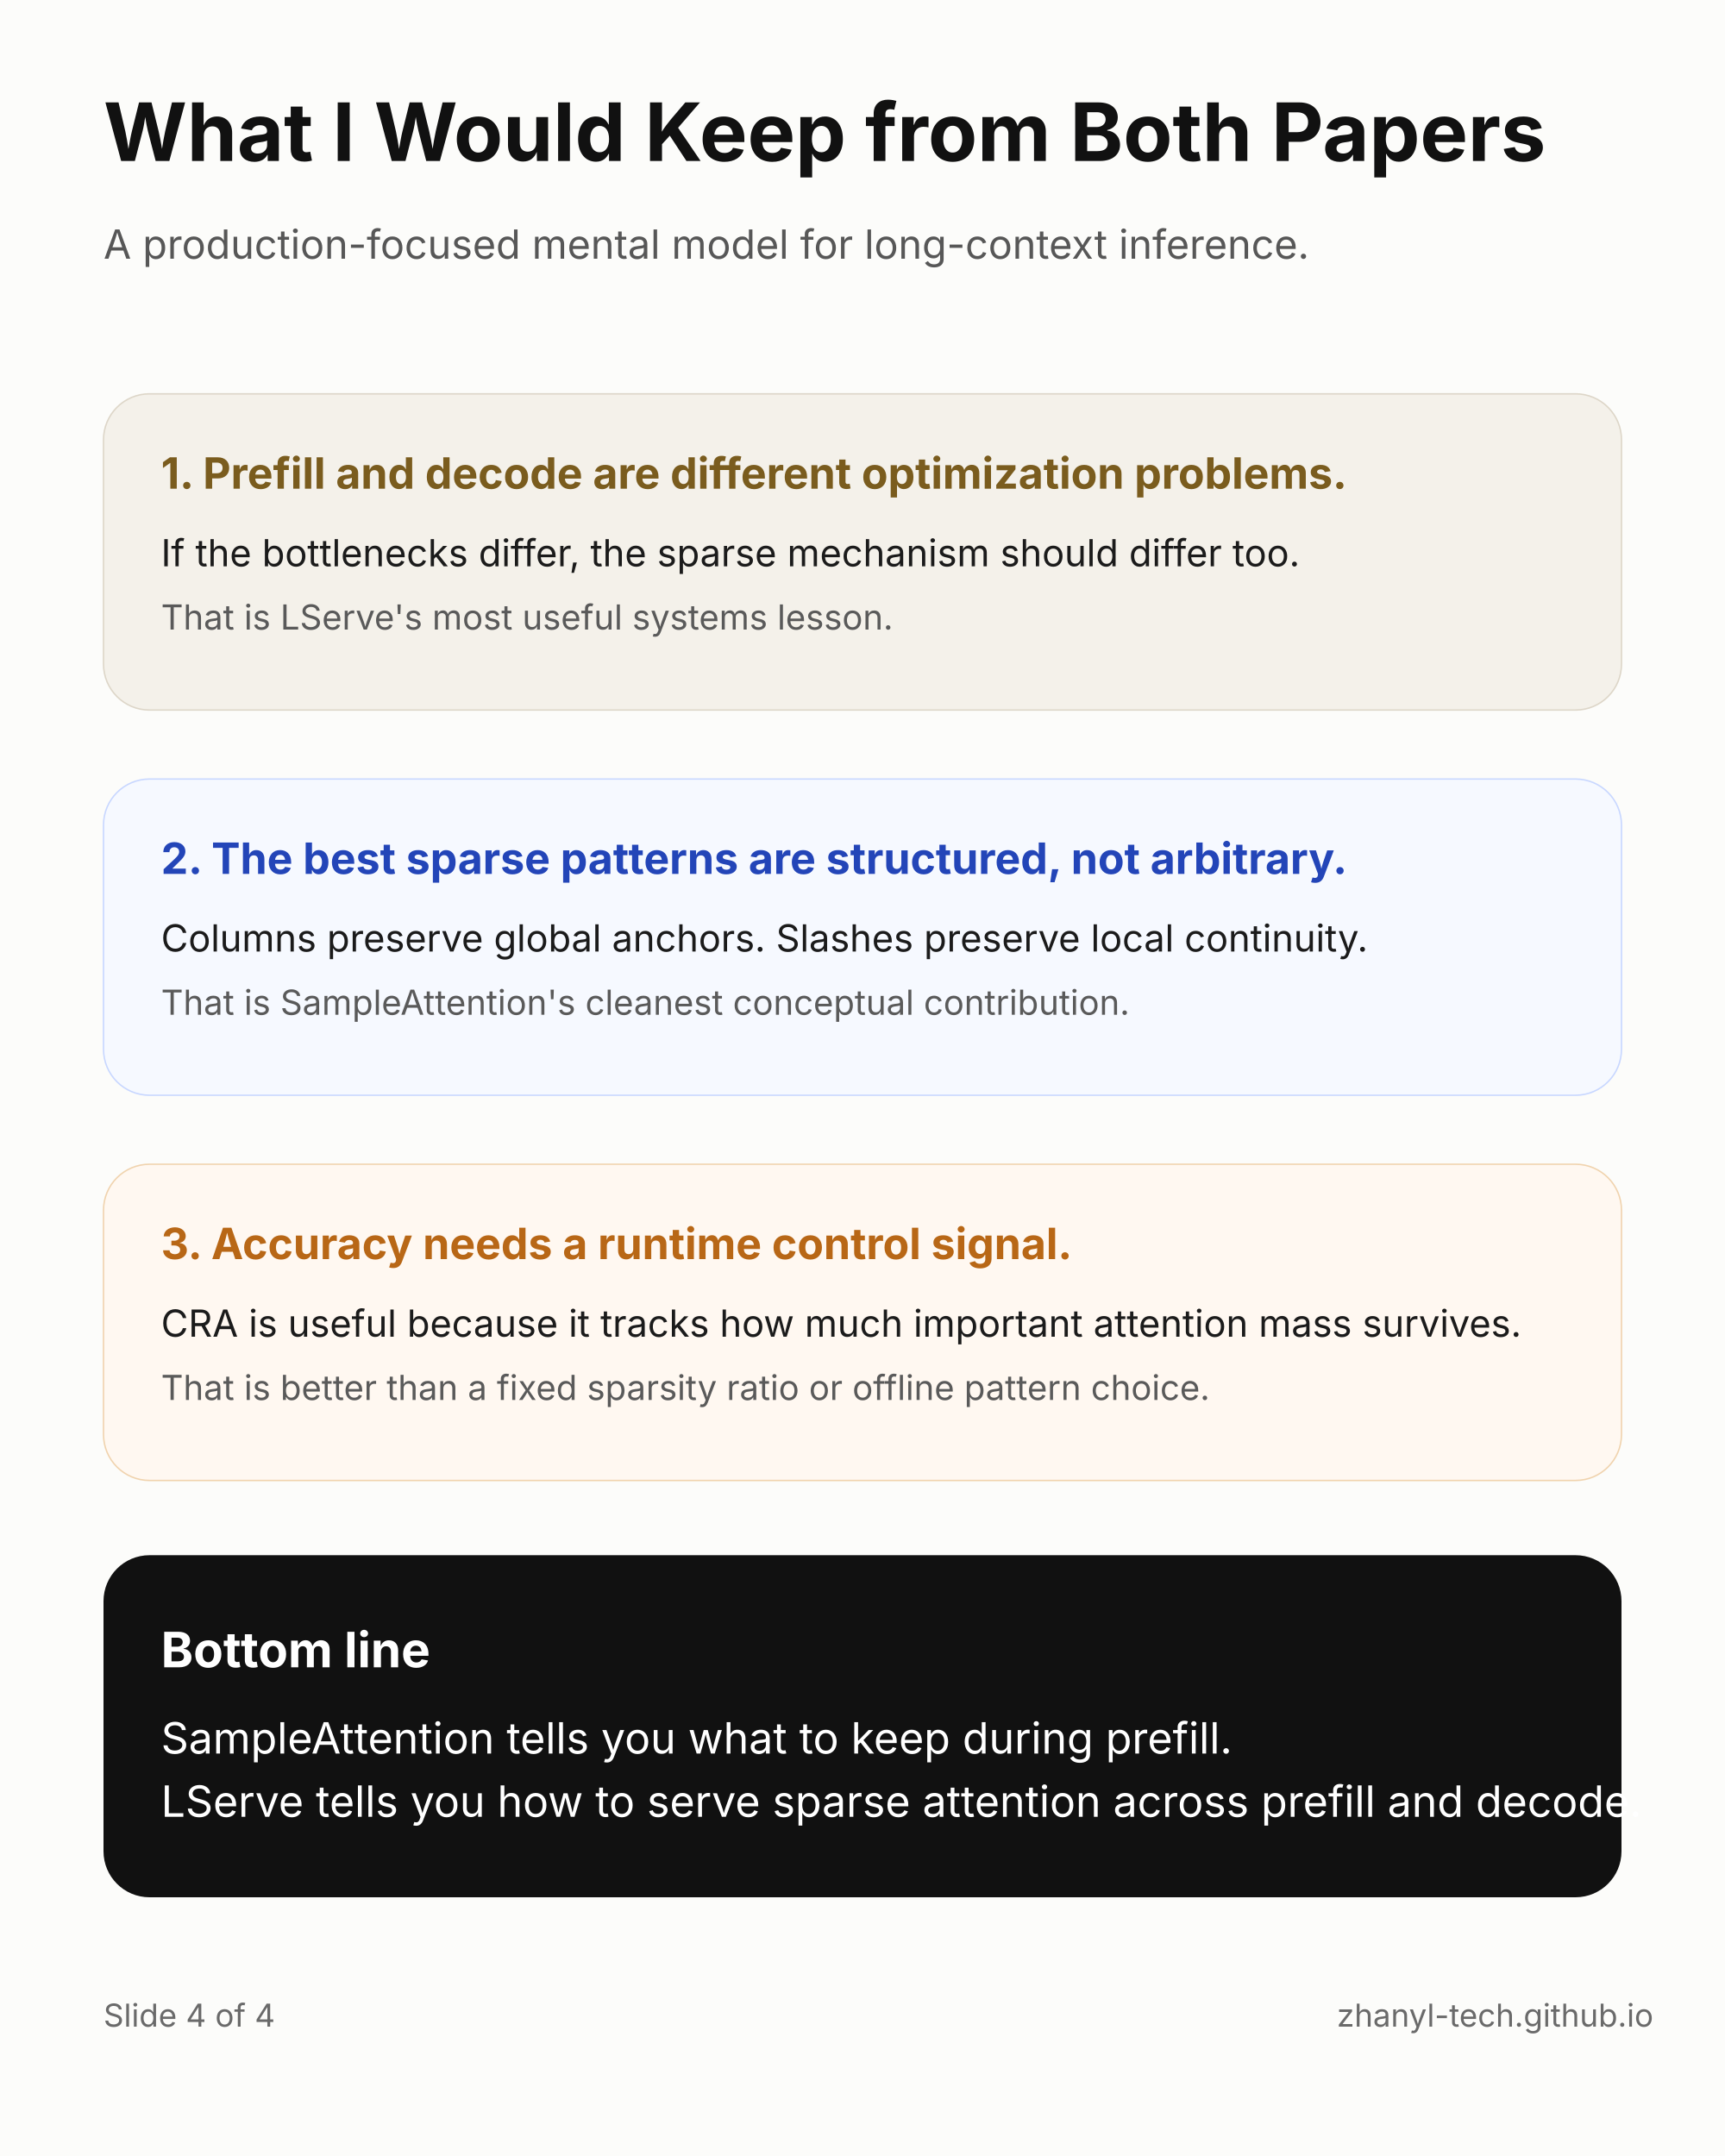
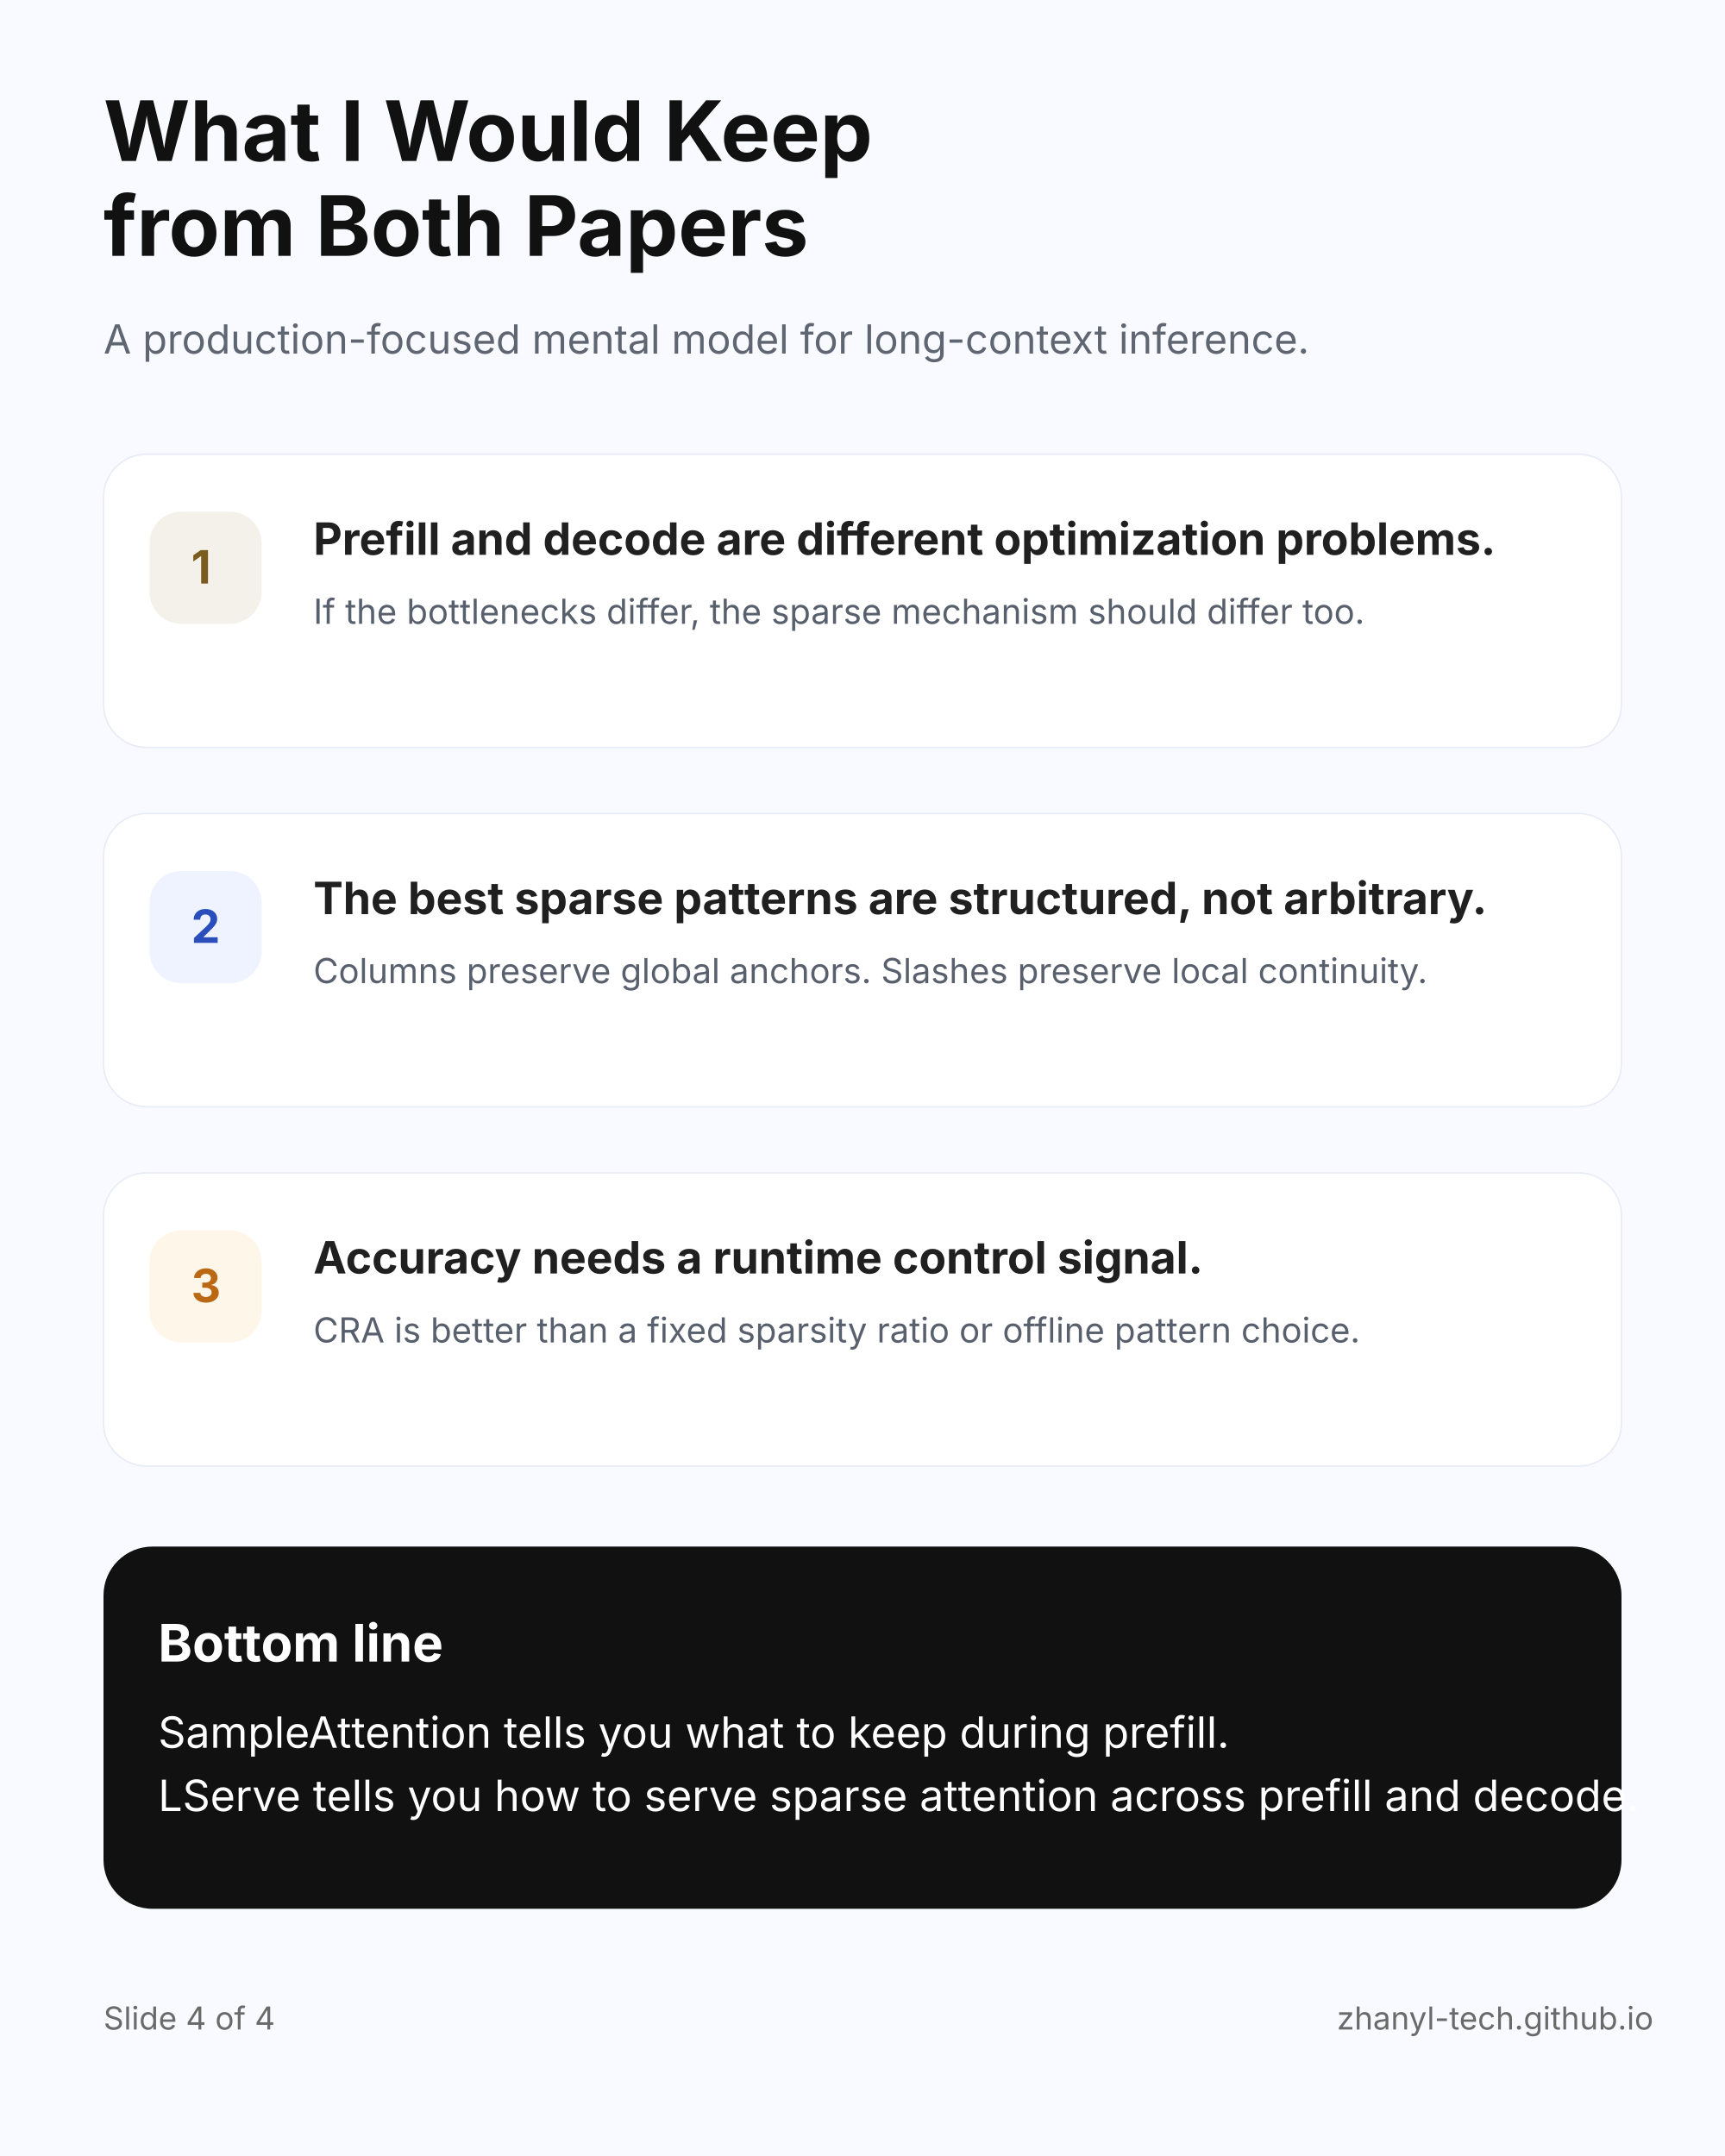
<svg xmlns="http://www.w3.org/2000/svg" width="1200" height="1500" viewBox="0 0 1200 1500" fill="none">
-   <rect width="1200" height="1500" fill="#FCFCFA" />
-   <text x="72" y="112" fill="#111111" font-family="Inter, Arial, sans-serif" font-size="56" font-weight="700">What I Would Keep from Both Papers</text>
-   <text x="72" y="180" fill="#575757" font-family="Inter, Arial, sans-serif" font-size="28">A production-focused mental model for long-context inference.</text>
-   <rect x="72" y="274" width="1056" height="220" rx="32" fill="#F4F1EA" stroke="#DDD6C8" />
-   <text x="112" y="340" fill="#7A5C1E" font-family="Inter, Arial, sans-serif" font-size="30" font-weight="700">1. Prefill and decode are different optimization problems.</text>
-   <text x="112" y="394" fill="#1B1B1B" font-family="Inter, Arial, sans-serif" font-size="26">If the bottlenecks differ, the sparse mechanism should differ too.</text>
-   <text x="112" y="438" fill="#5A5A5A" font-family="Inter, Arial, sans-serif" font-size="24">That is LServe's most useful systems lesson.</text>
-   <rect x="72" y="542" width="1056" height="220" rx="32" fill="#F6F9FF" stroke="#C8D7FF" />
-   <text x="112" y="608" fill="#2345B8" font-family="Inter, Arial, sans-serif" font-size="30" font-weight="700">2. The best sparse patterns are structured, not arbitrary.</text>
-   <text x="112" y="662" fill="#1B1B1B" font-family="Inter, Arial, sans-serif" font-size="26">Columns preserve global anchors. Slashes preserve local continuity.</text>
-   <text x="112" y="706" fill="#5A5A5A" font-family="Inter, Arial, sans-serif" font-size="24">That is SampleAttention's cleanest conceptual contribution.</text>
-   <rect x="72" y="810" width="1056" height="220" rx="32" fill="#FFF8F1" stroke="#F0D3AE" />
-   <text x="112" y="876" fill="#B86716" font-family="Inter, Arial, sans-serif" font-size="30" font-weight="700">3. Accuracy needs a runtime control signal.</text>
-   <text x="112" y="930" fill="#1B1B1B" font-family="Inter, Arial, sans-serif" font-size="26">CRA is useful because it tracks how much important attention mass survives.</text>
-   <text x="112" y="974" fill="#5A5A5A" font-family="Inter, Arial, sans-serif" font-size="24">That is better than a fixed sparsity ratio or offline pattern choice.</text>
-   <rect x="72" y="1082" width="1056" height="238" rx="32" fill="#111111" />
-   <text x="112" y="1160" fill="#FFFFFF" font-family="Inter, Arial, sans-serif" font-size="34" font-weight="700">Bottom line</text>
-   <text x="112" y="1220" fill="#FFFFFF" font-family="Inter, Arial, sans-serif" font-size="30">SampleAttention tells you what to keep during prefill.</text>
-   <text x="112" y="1264" fill="#FFFFFF" font-family="Inter, Arial, sans-serif" font-size="30">LServe tells you how to serve sparse attention across prefill and decode.</text>
-   <text x="72" y="1410" fill="#6A6A6A" font-family="Inter, Arial, sans-serif" font-size="22">Slide 4 of 4</text>
-   <text x="930" y="1410" fill="#6A6A6A" font-family="Inter, Arial, sans-serif" font-size="22">zhanyl-tech.github.io</text>
+   <rect width="1200" height="1500" fill="#F8FAFF" />
+   <text x="72" y="112" fill="#111111" font-family="Inter, Arial, sans-serif" font-size="58" font-weight="700">What I Would Keep</text>
+   <text x="72" y="178" fill="#111111" font-family="Inter, Arial, sans-serif" font-size="58" font-weight="700">from Both Papers</text>
+   <text x="72" y="246" fill="#5F6672" font-family="Inter, Arial, sans-serif" font-size="28">A production-focused mental model for long-context inference.</text>
+   <rect x="72" y="316" width="1056" height="204" rx="30" fill="#FFFFFF" stroke="#E7EBF6" />
+   <rect x="104" y="356" width="78" height="78" rx="22" fill="#F4F1EA" />
+   <text x="133" y="406" fill="#7A5C1E" font-family="Inter, Arial, sans-serif" font-size="32" font-weight="700">1</text>
+   <text x="218" y="386" fill="#202020" font-family="Inter, Arial, sans-serif" font-size="31" font-weight="700">Prefill and decode are different optimization problems.</text>
+   <text x="218" y="434" fill="#59606D" font-family="Inter, Arial, sans-serif" font-size="24">If the bottlenecks differ, the sparse mechanism should differ too.</text>
+   <rect x="72" y="566" width="1056" height="204" rx="30" fill="#FFFFFF" stroke="#E7EBF6" />
+   <rect x="104" y="606" width="78" height="78" rx="22" fill="#EEF3FF" />
+   <text x="133" y="656" fill="#2A4EBB" font-family="Inter, Arial, sans-serif" font-size="32" font-weight="700">2</text>
+   <text x="218" y="636" fill="#202020" font-family="Inter, Arial, sans-serif" font-size="31" font-weight="700">The best sparse patterns are structured, not arbitrary.</text>
+   <text x="218" y="684" fill="#59606D" font-family="Inter, Arial, sans-serif" font-size="24">Columns preserve global anchors. Slashes preserve local continuity.</text>
+   <rect x="72" y="816" width="1056" height="204" rx="30" fill="#FFFFFF" stroke="#E7EBF6" />
+   <rect x="104" y="856" width="78" height="78" rx="22" fill="#FFF6EA" />
+   <text x="133" y="906" fill="#BA6814" font-family="Inter, Arial, sans-serif" font-size="32" font-weight="700">3</text>
+   <text x="218" y="886" fill="#202020" font-family="Inter, Arial, sans-serif" font-size="31" font-weight="700">Accuracy needs a runtime control signal.</text>
+   <text x="218" y="934" fill="#59606D" font-family="Inter, Arial, sans-serif" font-size="24">CRA is better than a fixed sparsity ratio or offline pattern choice.</text>
+   <rect x="72" y="1076" width="1056" height="252" rx="34" fill="#111111" />
+   <text x="110" y="1156" fill="#FFFFFF" font-family="Inter, Arial, sans-serif" font-size="36" font-weight="700">Bottom line</text>
+   <text x="110" y="1216" fill="#FFFFFF" font-family="Inter, Arial, sans-serif" font-size="30">SampleAttention tells you what to keep during prefill.</text>
+   <text x="110" y="1260" fill="#FFFFFF" font-family="Inter, Arial, sans-serif" font-size="30">LServe tells you how to serve sparse attention across prefill and decode.</text>
+   <text x="72" y="1412" fill="#6A6A6A" font-family="Inter, Arial, sans-serif" font-size="22">Slide 4 of 4</text>
+   <text x="930" y="1412" fill="#6A6A6A" font-family="Inter, Arial, sans-serif" font-size="22">zhanyl-tech.github.io</text>
</svg>
